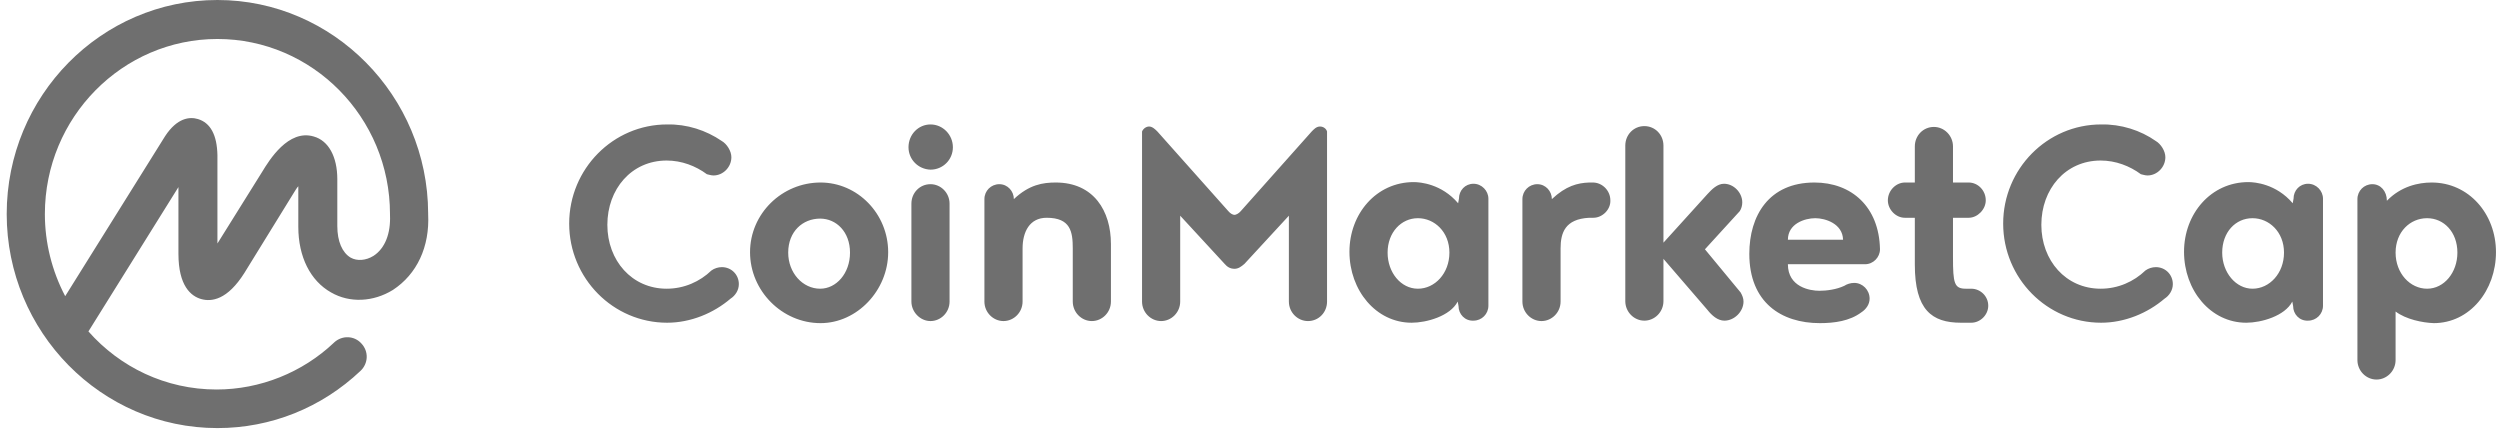
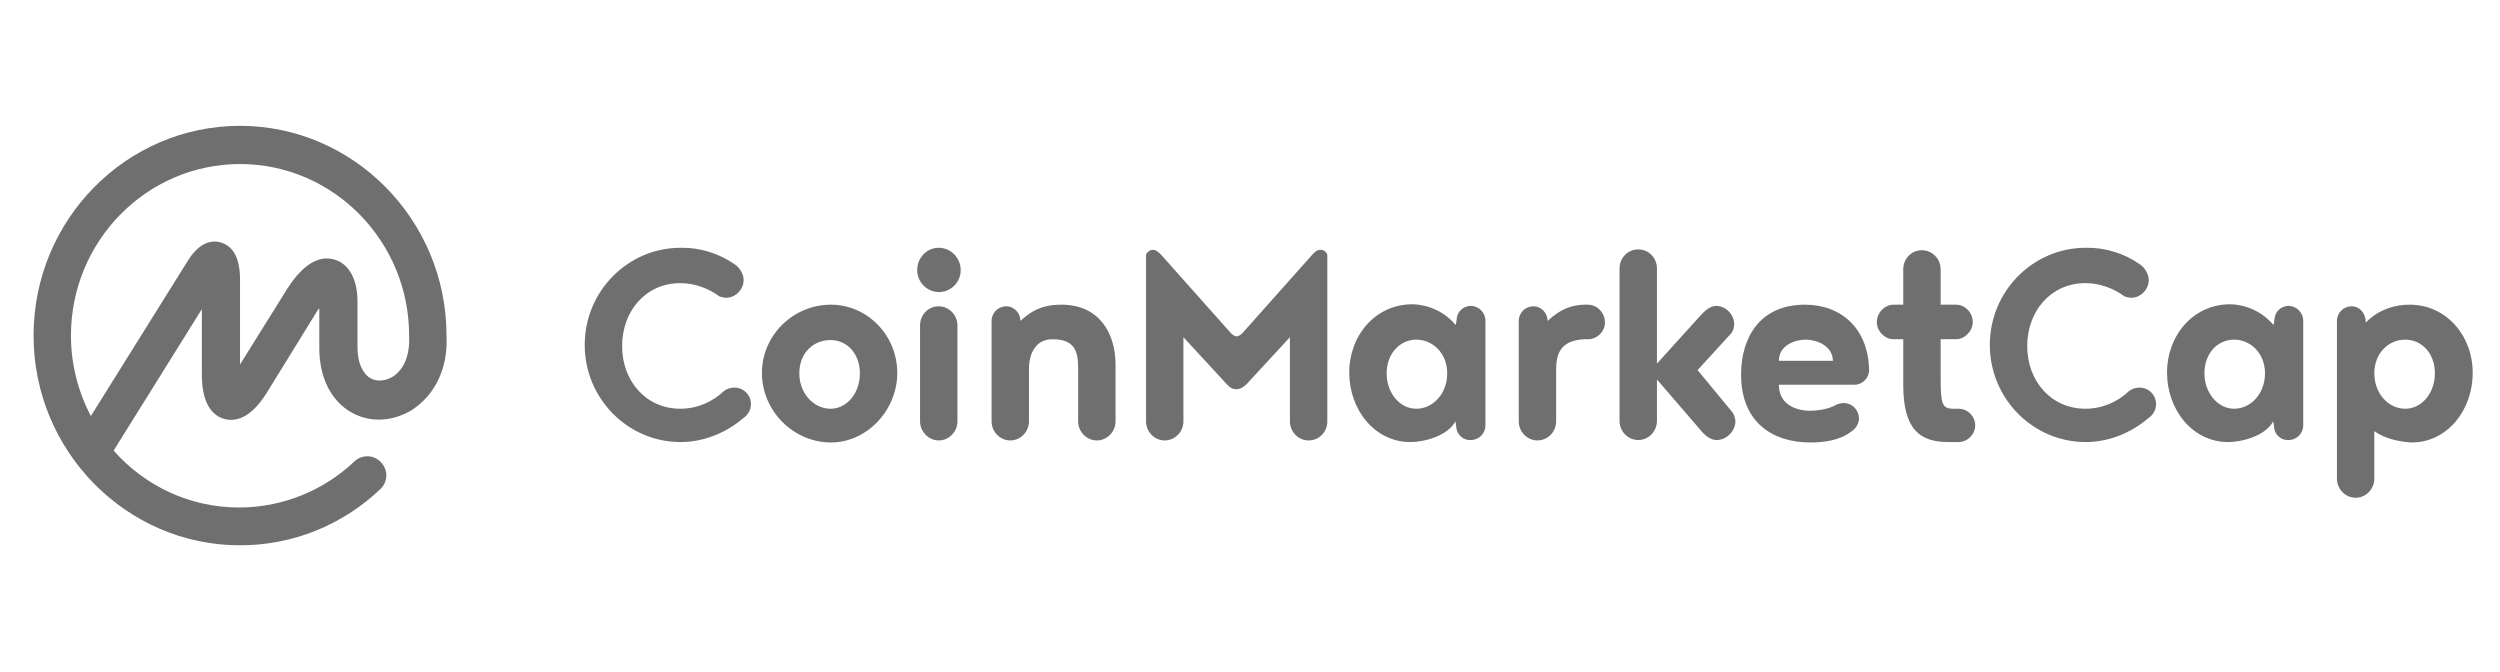
- <svg xmlns="http://www.w3.org/2000/svg" width="292" height="50" viewBox="0 0 292 50" fill="none">
-   <path d="M43.613 29.893C42.741 30.426 41.723 30.523 40.948 30.087C39.979 29.506 39.398 28.198 39.398 26.405V20.93C39.398 18.314 38.38 16.424 36.636 15.94C33.681 15.068 31.452 18.701 30.628 20.058L25.396 28.44V18.12C25.347 15.746 24.572 14.341 23.119 13.905C22.15 13.614 20.696 13.76 19.291 15.892L7.615 34.593C6.064 31.638 5.241 28.343 5.241 25C5.241 13.711 14.301 4.554 25.396 4.554C36.491 4.554 45.551 13.711 45.551 25V25.049V25.097C45.648 27.277 44.969 29.021 43.613 29.893ZM50.008 25V24.951V24.903C49.96 11.192 38.913 0 25.396 0C11.83 0 0.783 11.192 0.783 25C0.783 38.76 11.83 50 25.396 50C31.646 50 37.557 47.626 42.111 43.314C43.032 42.442 43.08 41.037 42.208 40.116C41.384 39.196 39.979 39.147 39.059 39.971C39.059 39.971 39.059 39.971 39.01 40.019C35.328 43.508 30.386 45.494 25.299 45.494C19.34 45.494 14.01 42.878 10.328 38.711L20.842 21.851V29.651C20.842 33.382 22.295 34.593 23.506 34.932C24.718 35.271 26.559 35.029 28.545 31.88L34.311 22.529C34.504 22.238 34.65 21.948 34.843 21.754V26.502C34.843 29.99 36.249 32.8 38.671 34.157C40.851 35.417 43.613 35.271 45.89 33.866C48.7 32.025 50.202 28.828 50.008 25ZM84.311 16.473C84.892 16.812 85.425 17.636 85.425 18.362C85.425 19.525 84.456 20.494 83.342 20.494C83.051 20.494 82.809 20.397 82.566 20.349C81.258 19.38 79.611 18.75 77.867 18.75C73.749 18.75 70.939 22.093 70.939 26.26C70.939 30.426 73.797 33.721 77.867 33.721C79.902 33.721 81.743 32.897 83.099 31.589C83.439 31.347 83.874 31.201 84.311 31.201C85.425 31.201 86.297 32.074 86.297 33.188C86.297 33.915 85.861 34.545 85.328 34.884C83.342 36.58 80.677 37.694 77.915 37.694C71.617 37.694 66.481 32.51 66.481 26.114C66.481 19.719 71.617 14.535 77.915 14.535C80.241 14.486 82.469 15.213 84.311 16.473ZM95.842 21.318C100.154 21.318 103.739 24.952 103.739 29.457C103.739 33.915 100.105 37.742 95.842 37.742C91.336 37.742 87.605 33.963 87.605 29.457C87.605 24.952 91.336 21.318 95.842 21.318ZM95.793 33.721C97.683 33.721 99.281 31.928 99.281 29.506C99.281 27.083 97.683 25.533 95.793 25.533C93.758 25.533 92.062 27.035 92.062 29.506C92.062 31.88 93.758 33.721 95.793 33.721ZM106.452 35.223V23.789C106.452 22.529 107.421 21.512 108.681 21.512C109.892 21.512 110.909 22.529 110.909 23.789V35.223C110.909 36.483 109.892 37.5 108.681 37.5C107.469 37.5 106.452 36.434 106.452 35.223ZM106.113 17.2C106.113 15.698 107.276 14.535 108.681 14.535C110.134 14.535 111.297 15.746 111.297 17.2C111.297 18.653 110.134 19.816 108.681 19.816C107.227 19.767 106.113 18.605 106.113 17.2ZM119.437 29.021V35.223C119.437 36.483 118.419 37.5 117.208 37.5C115.997 37.5 114.979 36.483 114.979 35.223V23.256C114.979 22.287 115.754 21.512 116.723 21.512C117.692 21.512 118.419 22.335 118.419 23.256C120.212 21.56 121.811 21.318 123.313 21.318C127.77 21.318 129.756 24.661 129.756 28.488V35.223C129.756 36.483 128.739 37.5 127.528 37.5C126.316 37.5 125.299 36.483 125.299 35.223V29.021C125.299 27.083 125.057 25.436 122.247 25.436C120.26 25.436 119.437 27.083 119.437 29.021ZM144.194 31.395C143.661 31.395 143.322 31.153 143.031 30.814L137.847 25.194V35.223C137.847 36.483 136.83 37.5 135.619 37.5C134.407 37.5 133.39 36.483 133.39 35.223V15.358C133.535 15.019 133.875 14.777 134.214 14.777C134.601 14.777 134.94 15.116 135.183 15.358L143.468 24.661C143.71 24.951 144 25.097 144.194 25.097C144.34 25.097 144.679 24.951 144.921 24.661L153.206 15.358C153.448 15.116 153.739 14.777 154.175 14.777C154.562 14.777 154.902 15.019 154.999 15.358V35.223C154.999 36.483 154.03 37.5 152.77 37.5C151.559 37.5 150.541 36.483 150.541 35.223V25.194L145.357 30.814C144.969 31.153 144.63 31.395 144.194 31.395ZM165.609 33.721C167.595 33.721 169.291 31.928 169.291 29.506C169.291 27.083 167.547 25.485 165.609 25.485C163.671 25.485 162.072 27.132 162.072 29.506C162.072 31.831 163.623 33.721 165.609 33.721ZM170.357 35.756L170.26 35.223C169.388 36.919 166.626 37.694 164.882 37.694C160.716 37.694 157.615 33.915 157.615 29.409C157.615 24.952 160.764 21.269 165.125 21.269C165.851 21.269 168.371 21.463 170.309 23.74L170.406 23.207C170.406 22.238 171.132 21.463 172.101 21.463C173.07 21.463 173.845 22.287 173.845 23.207V35.707C173.845 36.676 173.07 37.452 172.101 37.452C171.084 37.5 170.357 36.676 170.357 35.756ZM186.103 25.436H185.619C182.809 25.581 182.276 27.18 182.276 29.021V35.223C182.276 36.483 181.258 37.5 180.047 37.5C178.836 37.5 177.818 36.483 177.818 35.223V23.256C177.818 22.287 178.594 21.512 179.562 21.512C180.531 21.512 181.258 22.335 181.258 23.256C182.906 21.705 184.262 21.366 185.619 21.318H186.055C187.121 21.318 188.09 22.238 188.09 23.401C188.138 24.467 187.169 25.436 186.103 25.436ZM203.303 34.157C203.497 34.496 203.642 34.835 203.642 35.223C203.642 36.386 202.576 37.452 201.413 37.452C200.638 37.452 199.96 36.87 199.427 36.192L194.291 30.233V35.174C194.291 36.434 193.274 37.452 192.062 37.452C190.851 37.452 189.834 36.434 189.834 35.174V17.006C189.834 15.746 190.803 14.729 192.062 14.729C193.322 14.729 194.291 15.746 194.291 17.006V28.343L199.427 22.674C199.96 22.093 200.59 21.463 201.365 21.463C202.479 21.463 203.497 22.481 203.497 23.643C203.497 23.983 203.4 24.37 203.206 24.661L199.136 29.118L203.303 34.157ZM212.024 25.485C210.812 25.485 208.826 26.114 208.826 28.004H215.27C215.221 26.114 213.187 25.485 212.024 25.485ZM217.838 30.862H208.826C208.826 33.527 211.394 33.963 212.508 33.963C213.332 33.963 214.495 33.818 215.415 33.382C215.706 33.188 216.142 33.043 216.578 33.043C217.547 33.043 218.371 33.866 218.371 34.884C218.371 35.562 217.935 36.143 217.402 36.483C216.045 37.5 214.252 37.742 212.557 37.742C208.051 37.742 204.32 35.32 204.32 29.651C204.32 25.194 206.597 21.318 211.927 21.318C216.239 21.318 219.485 24.128 219.582 29.118C219.582 30.039 218.807 30.862 217.838 30.862ZM230.241 37.694H229.03C225.638 37.694 223.652 36.192 223.652 30.911V25.436H222.489C221.423 25.436 220.502 24.467 220.502 23.401C220.502 22.238 221.471 21.318 222.489 21.318H223.652V17.103C223.652 15.843 224.621 14.826 225.88 14.826C227.092 14.826 228.109 15.843 228.109 17.103V21.318H229.95C231.016 21.318 231.937 22.238 231.937 23.401C231.937 24.467 230.968 25.436 229.95 25.436H228.109V30.039C228.109 33.091 228.254 33.721 229.611 33.721H230.241C231.307 33.721 232.227 34.593 232.227 35.707C232.227 36.773 231.307 37.694 230.241 37.694ZM251.801 16.473C252.382 16.812 252.915 17.636 252.915 18.362C252.915 19.525 251.946 20.494 250.832 20.494C250.541 20.494 250.299 20.397 250.057 20.349C248.749 19.38 247.101 18.75 245.357 18.75C241.239 18.75 238.429 22.093 238.429 26.26C238.429 30.426 241.287 33.721 245.357 33.721C247.392 33.721 249.233 32.897 250.59 31.589C250.929 31.347 251.365 31.201 251.801 31.201C252.915 31.201 253.787 32.074 253.787 33.188C253.787 33.915 253.351 34.545 252.818 34.884C250.832 36.58 248.167 37.694 245.406 37.694C239.107 37.694 233.971 32.51 233.971 26.114C233.971 19.719 239.107 14.535 245.406 14.535C247.731 14.486 250.008 15.213 251.801 16.473ZM263.09 33.721C265.076 33.721 266.772 31.928 266.772 29.506C266.772 27.083 265.028 25.485 263.09 25.485C261.103 25.485 259.553 27.132 259.553 29.506C259.553 31.831 261.152 33.721 263.09 33.721ZM267.838 35.756L267.741 35.223C266.869 36.919 264.107 37.694 262.363 37.694C258.196 37.694 255.095 33.915 255.095 29.409C255.095 24.952 258.245 21.269 262.605 21.269C263.332 21.269 265.851 21.463 267.789 23.74L267.886 23.207C267.886 22.238 268.613 21.463 269.582 21.463C270.551 21.463 271.326 22.287 271.326 23.207V35.707C271.326 36.676 270.551 37.452 269.582 37.452C268.564 37.5 267.838 36.676 267.838 35.756ZM283.487 33.721C285.473 33.721 287.024 31.831 287.024 29.506C287.024 27.083 285.425 25.485 283.487 25.485C281.5 25.485 279.805 27.083 279.805 29.506C279.805 31.928 281.5 33.721 283.487 33.721ZM279.805 36.386V42.054C279.805 43.314 278.787 44.331 277.576 44.331C276.365 44.331 275.347 43.314 275.347 42.054V23.256C275.347 22.287 276.123 21.512 277.092 21.512C278.061 21.512 278.787 22.335 278.787 23.45C280.435 21.754 282.469 21.318 284.02 21.318C288.332 21.318 291.53 24.952 291.53 29.457C291.53 33.915 288.477 37.742 284.262 37.742C282.954 37.694 281.016 37.306 279.805 36.386Z" fill="#333333" fill-opacity="0.7" />
+ <svg xmlns="http://www.w3.org/2000/svg" width="298" height="80" viewBox="0 0 298 80" fill="none">
+   <path d="M46.83 44.894C45.957 45.426 44.94 45.523 44.165 45.087C43.196 44.506 42.614 43.198 42.614 41.405V35.93C42.614 33.314 41.597 31.424 39.853 30.94C36.897 30.068 34.669 33.702 33.845 35.058L28.612 43.44V33.12C28.564 30.746 27.789 29.341 26.335 28.905C25.366 28.614 23.913 28.76 22.508 30.892L10.831 49.593C9.281 46.638 8.457 43.343 8.457 40C8.457 28.711 17.517 19.554 28.612 19.554C39.707 19.554 48.767 28.711 48.767 40V40.049V40.097C48.864 42.277 48.186 44.021 46.83 44.894ZM53.225 40V39.952V39.903C53.176 26.192 42.13 15 28.612 15C15.046 15 4 26.192 4 40C4 53.76 15.046 65 28.612 65C34.862 65 40.773 62.626 45.328 58.314C46.248 57.442 46.297 56.037 45.424 55.116C44.601 54.196 43.196 54.147 42.275 54.971C42.275 54.971 42.275 54.971 42.227 55.02C38.545 58.508 33.603 60.494 28.515 60.494C22.556 60.494 17.227 57.878 13.545 53.711L24.058 36.851V44.651C24.058 48.382 25.512 49.593 26.723 49.932C27.934 50.271 29.775 50.029 31.762 46.88L37.527 37.529C37.721 37.239 37.866 36.948 38.06 36.754V41.502C38.06 44.99 39.465 47.8 41.888 49.157C44.068 50.417 46.83 50.271 49.107 48.866C51.917 47.025 53.419 43.828 53.225 40ZM87.527 31.473C88.109 31.812 88.641 32.636 88.641 33.362C88.641 34.525 87.672 35.494 86.558 35.494C86.267 35.494 86.025 35.397 85.783 35.349C84.475 34.38 82.828 33.75 81.083 33.75C76.965 33.75 74.155 37.093 74.155 41.26C74.155 45.426 77.014 48.721 81.083 48.721C83.118 48.721 84.959 47.897 86.316 46.589C86.655 46.347 87.091 46.202 87.527 46.202C88.641 46.202 89.514 47.074 89.514 48.188C89.514 48.915 89.078 49.545 88.545 49.884C86.558 51.58 83.893 52.694 81.132 52.694C74.833 52.694 69.698 47.51 69.698 41.114C69.698 34.719 74.833 29.535 81.132 29.535C83.457 29.487 85.686 30.213 87.527 31.473ZM99.058 36.318C103.37 36.318 106.955 39.952 106.955 44.458C106.955 48.915 103.322 52.742 99.058 52.742C94.552 52.742 90.822 48.963 90.822 44.458C90.822 39.952 94.552 36.318 99.058 36.318ZM99.01 48.721C100.899 48.721 102.498 46.928 102.498 44.506C102.498 42.083 100.899 40.533 99.01 40.533C96.975 40.533 95.279 42.035 95.279 44.506C95.279 46.88 96.975 48.721 99.01 48.721ZM109.669 50.223V38.789C109.669 37.529 110.638 36.512 111.897 36.512C113.109 36.512 114.126 37.529 114.126 38.789V50.223C114.126 51.483 113.109 52.5 111.897 52.5C110.686 52.5 109.669 51.434 109.669 50.223ZM109.329 32.2C109.329 30.698 110.492 29.535 111.897 29.535C113.351 29.535 114.514 30.746 114.514 32.2C114.514 33.653 113.351 34.816 111.897 34.816C110.444 34.768 109.329 33.605 109.329 32.2ZM122.653 44.021V50.223C122.653 51.483 121.636 52.5 120.424 52.5C119.213 52.5 118.196 51.483 118.196 50.223V38.256C118.196 37.287 118.971 36.512 119.94 36.512C120.909 36.512 121.636 37.335 121.636 38.256C123.428 36.56 125.027 36.318 126.529 36.318C130.986 36.318 132.973 39.661 132.973 43.489V50.223C132.973 51.483 131.955 52.5 130.744 52.5C129.533 52.5 128.515 51.483 128.515 50.223V44.021C128.515 42.083 128.273 40.436 125.463 40.436C123.477 40.436 122.653 42.083 122.653 44.021ZM147.411 46.395C146.878 46.395 146.539 46.153 146.248 45.814L141.064 40.194V50.223C141.064 51.483 140.046 52.5 138.835 52.5C137.624 52.5 136.607 51.483 136.607 50.223V30.359C136.752 30.02 137.091 29.777 137.43 29.777C137.818 29.777 138.157 30.116 138.399 30.359L146.684 39.661C146.926 39.952 147.217 40.097 147.411 40.097C147.556 40.097 147.895 39.952 148.138 39.661L156.422 30.359C156.665 30.116 156.955 29.777 157.391 29.777C157.779 29.777 158.118 30.02 158.215 30.359V50.223C158.215 51.483 157.246 52.5 155.986 52.5C154.775 52.5 153.758 51.483 153.758 50.223V40.194L148.574 45.814C148.186 46.153 147.847 46.395 147.411 46.395ZM168.826 48.721C170.812 48.721 172.508 46.928 172.508 44.506C172.508 42.083 170.764 40.485 168.826 40.485C166.888 40.485 165.289 42.132 165.289 44.506C165.289 46.831 166.839 48.721 168.826 48.721ZM173.574 50.756L173.477 50.223C172.605 51.919 169.843 52.694 168.099 52.694C163.932 52.694 160.831 48.915 160.831 44.409C160.831 39.952 163.981 36.27 168.341 36.27C169.068 36.27 171.587 36.463 173.525 38.74L173.622 38.208C173.622 37.239 174.349 36.463 175.318 36.463C176.287 36.463 177.062 37.287 177.062 38.208V50.708C177.062 51.676 176.287 52.452 175.318 52.452C174.3 52.5 173.574 51.676 173.574 50.756ZM189.32 40.436H188.835C186.025 40.581 185.492 42.18 185.492 44.021V50.223C185.492 51.483 184.475 52.5 183.264 52.5C182.052 52.5 181.035 51.483 181.035 50.223V38.256C181.035 37.287 181.81 36.512 182.779 36.512C183.748 36.512 184.475 37.335 184.475 38.256C186.122 36.706 187.479 36.366 188.835 36.318H189.271C190.337 36.318 191.306 37.239 191.306 38.401C191.355 39.467 190.386 40.436 189.32 40.436ZM206.519 49.157C206.713 49.496 206.859 49.835 206.859 50.223C206.859 51.386 205.793 52.452 204.63 52.452C203.855 52.452 203.176 51.87 202.643 51.192L197.508 45.233V50.175C197.508 51.434 196.49 52.452 195.279 52.452C194.068 52.452 193.05 51.434 193.05 50.175V32.006C193.05 30.746 194.019 29.729 195.279 29.729C196.539 29.729 197.508 30.746 197.508 32.006V43.343L202.643 37.675C203.176 37.093 203.806 36.463 204.581 36.463C205.696 36.463 206.713 37.481 206.713 38.644C206.713 38.983 206.616 39.37 206.422 39.661L202.353 44.118L206.519 49.157ZM215.24 40.485C214.029 40.485 212.043 41.114 212.043 43.004H218.486C218.438 41.114 216.403 40.485 215.24 40.485ZM221.054 45.862H212.043C212.043 48.527 214.61 48.963 215.725 48.963C216.548 48.963 217.711 48.818 218.632 48.382C218.922 48.188 219.359 48.043 219.795 48.043C220.764 48.043 221.587 48.866 221.587 49.884C221.587 50.562 221.151 51.144 220.618 51.483C219.262 52.5 217.469 52.742 215.773 52.742C211.267 52.742 207.537 50.32 207.537 44.651C207.537 40.194 209.814 36.318 215.143 36.318C219.455 36.318 222.702 39.128 222.798 44.118C222.798 45.039 222.023 45.862 221.054 45.862ZM233.457 52.694H232.246C228.855 52.694 226.868 51.192 226.868 45.911V40.436H225.705C224.64 40.436 223.719 39.467 223.719 38.401C223.719 37.239 224.688 36.318 225.705 36.318H226.868V32.103C226.868 30.843 227.837 29.826 229.097 29.826C230.308 29.826 231.326 30.843 231.326 32.103V36.318H233.167C234.233 36.318 235.153 37.239 235.153 38.401C235.153 39.467 234.184 40.436 233.167 40.436H231.326V45.039C231.326 48.091 231.471 48.721 232.827 48.721H233.457C234.523 48.721 235.444 49.593 235.444 50.708C235.444 51.773 234.523 52.694 233.457 52.694ZM255.017 31.473C255.599 31.812 256.132 32.636 256.132 33.362C256.132 34.525 255.163 35.494 254.048 35.494C253.758 35.494 253.515 35.397 253.273 35.349C251.965 34.38 250.318 33.75 248.574 33.75C244.455 33.75 241.645 37.093 241.645 41.26C241.645 45.426 244.504 48.721 248.574 48.721C250.609 48.721 252.45 47.897 253.806 46.589C254.145 46.347 254.581 46.202 255.017 46.202C256.132 46.202 257.004 47.074 257.004 48.188C257.004 48.915 256.568 49.545 256.035 49.884C254.048 51.58 251.384 52.694 248.622 52.694C242.324 52.694 237.188 47.51 237.188 41.114C237.188 34.719 242.324 29.535 248.622 29.535C250.948 29.487 253.225 30.213 255.017 31.473ZM266.306 48.721C268.293 48.721 269.988 46.928 269.988 44.506C269.988 42.083 268.244 40.485 266.306 40.485C264.32 40.485 262.769 42.132 262.769 44.506C262.769 46.831 264.368 48.721 266.306 48.721ZM271.054 50.756L270.957 50.223C270.085 51.919 267.324 52.694 265.579 52.694C261.413 52.694 258.312 48.915 258.312 44.409C258.312 39.952 261.461 36.27 265.822 36.27C266.548 36.27 269.068 36.463 271.006 38.74L271.103 38.208C271.103 37.239 271.829 36.463 272.798 36.463C273.767 36.463 274.543 37.287 274.543 38.208V50.708C274.543 51.676 273.767 52.452 272.798 52.452C271.781 52.5 271.054 51.676 271.054 50.756ZM286.703 48.721C288.69 48.721 290.24 46.831 290.24 44.506C290.24 42.083 288.641 40.485 286.703 40.485C284.717 40.485 283.021 42.083 283.021 44.506C283.021 46.928 284.717 48.721 286.703 48.721ZM283.021 51.386V57.054C283.021 58.314 282.004 59.331 280.793 59.331C279.581 59.331 278.564 58.314 278.564 57.054V38.256C278.564 37.287 279.339 36.512 280.308 36.512C281.277 36.512 282.004 37.335 282.004 38.45C283.651 36.754 285.686 36.318 287.236 36.318C291.548 36.318 294.746 39.952 294.746 44.458C294.746 48.915 291.694 52.742 287.479 52.742C286.171 52.694 284.233 52.306 283.021 51.386Z" fill="#333333" fill-opacity="0.7" />
</svg>
